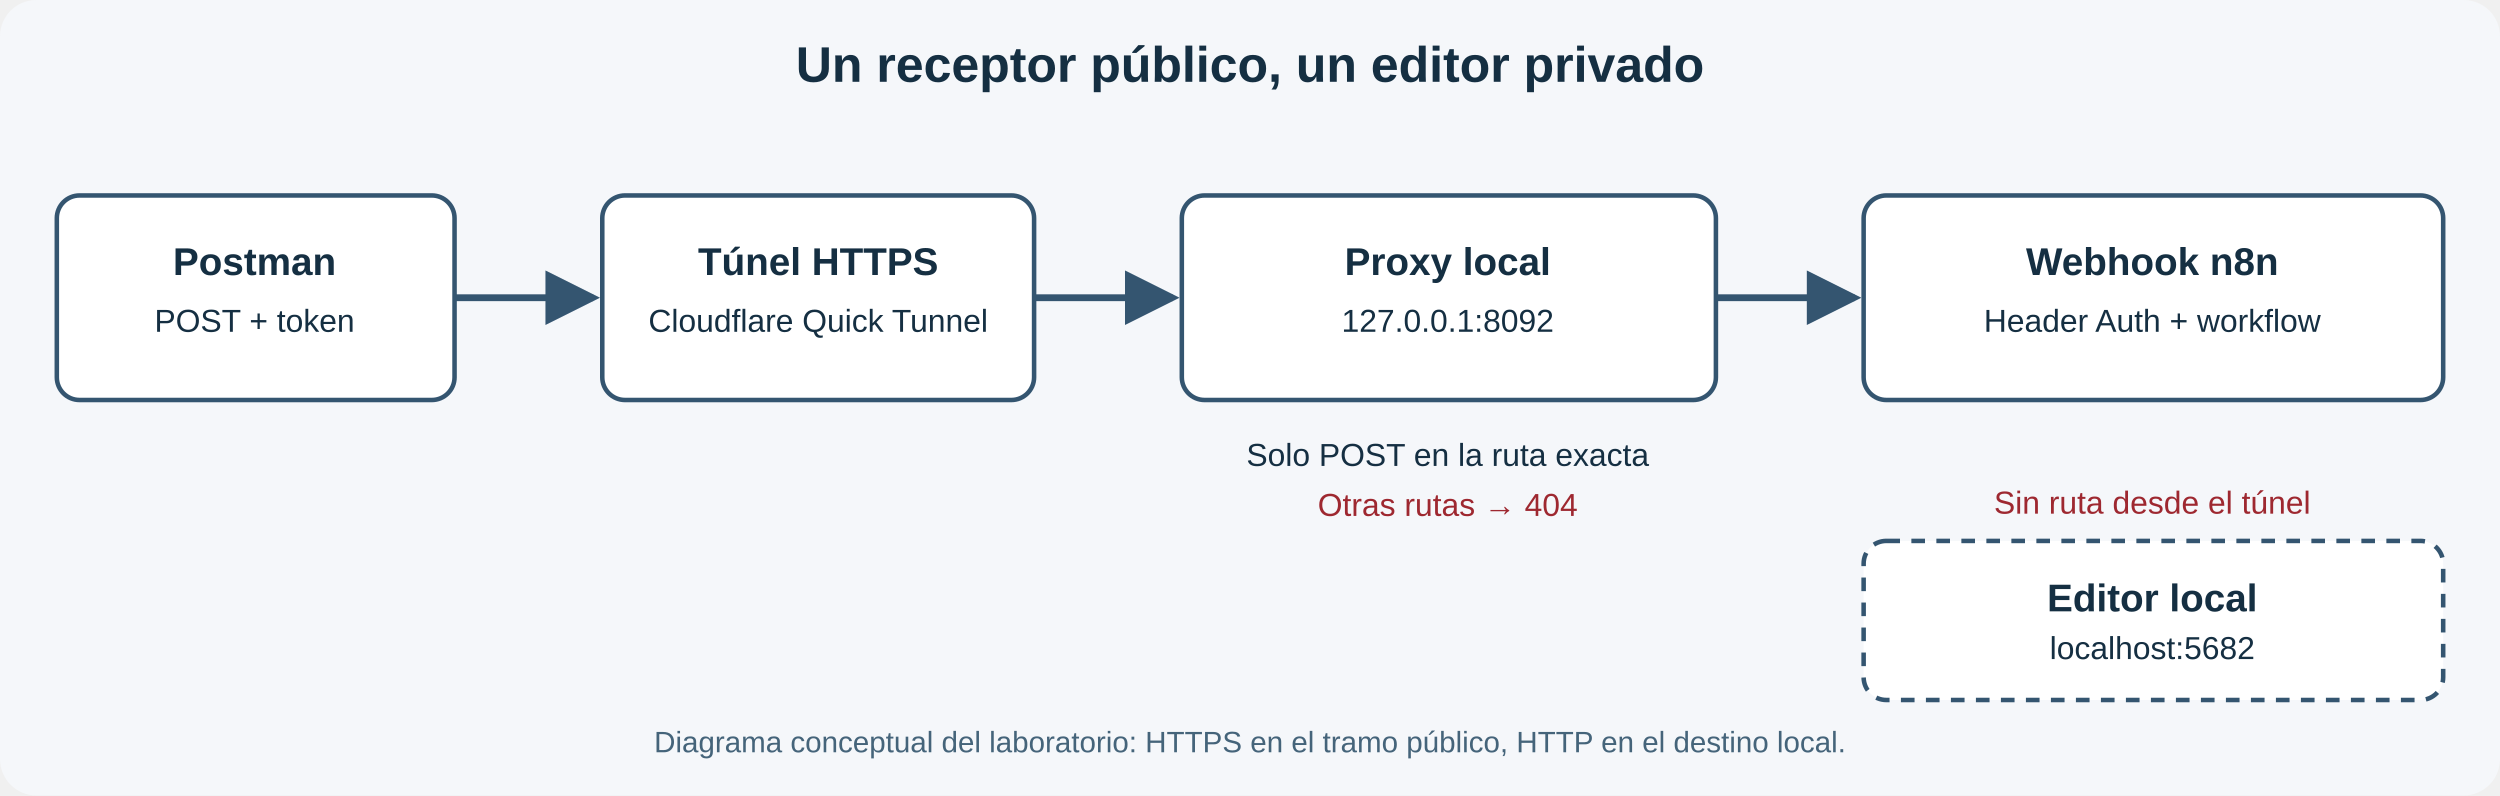
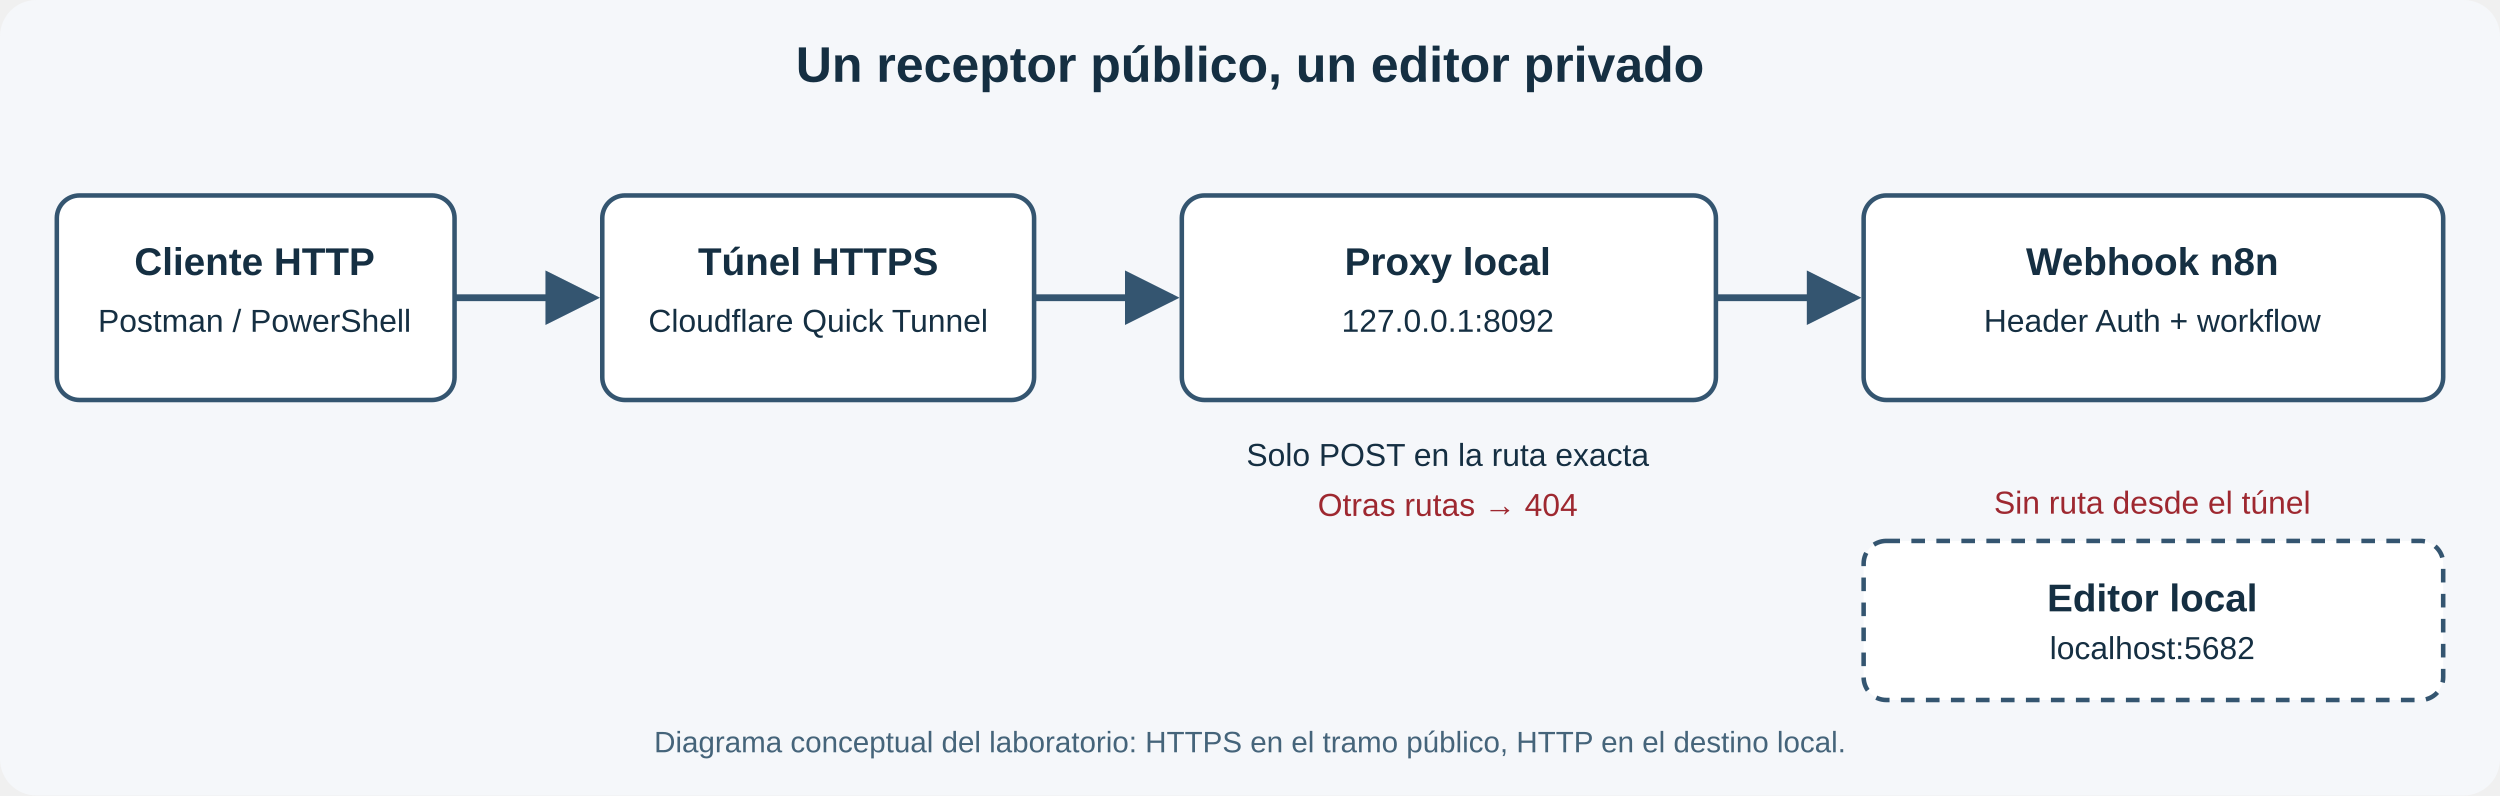
- <svg xmlns="http://www.w3.org/2000/svg" width="1100" height="350" viewBox="0 0 1100 350" role="img" aria-label="Postman por HTTPS llega al túnel, que reenvía al proxy local 8092. Solo el POST autorizado llega al webhook n8n. El editor local no está expuesto.">
+ <svg xmlns="http://www.w3.org/2000/svg" width="1100" height="350" viewBox="0 0 1100 350" role="img" aria-label="Cliente HTTP por HTTPS llega al túnel, que reenvía al proxy local 8092. Solo el POST autorizado llega al webhook n8n. El editor local no está expuesto.">
  <rect width="1100" height="350" rx="16" fill="#f5f7fa" />
  <defs>
    <marker id="a" markerWidth="8" markerHeight="8" refX="7" refY="4" orient="auto">
      <path d="M0 0 L8 4 L0 8Z" fill="#345570" />
    </marker>
  </defs>
  <g font-family="Arial,sans-serif" text-anchor="middle" fill="#152f42">
    <text x="550" y="36" font-size="22" font-weight="bold">Un receptor público, un editor privado</text>
    <g fill="#fff" stroke="#345570" stroke-width="2">
      <rect x="25" y="86" width="175" height="90" rx="10" />
      <rect x="265" y="86" width="190" height="90" rx="10" />
      <rect x="520" y="86" width="235" height="90" rx="10" />
      <rect x="820" y="86" width="255" height="90" rx="10" />
      <rect x="820" y="238" width="255" height="70" rx="10" stroke-dasharray="6 5" />
    </g>
    <g font-size="17" font-weight="bold">
-       <text x="112" y="121">Postman</text>
+       <text x="112" y="121">Cliente HTTP</text>
      <text x="360" y="121">Túnel HTTPS</text>
      <text x="637" y="121">Proxy local</text>
      <text x="947" y="121">Webhook n8n</text>
      <text x="947" y="269">Editor local</text>
    </g>
    <g font-size="14">
-       <text x="112" y="146">POST + token</text>
+       <text x="112" y="146">Postman / PowerShell</text>
      <text x="360" y="146">Cloudflare Quick Tunnel</text>
      <text x="637" y="146">127.0.0.1:8092</text>
      <text x="947" y="146">Header Auth + workflow</text>
      <text x="947" y="290">localhost:5682</text>
    </g>
    <g stroke="#345570" stroke-width="3" marker-end="url(#a)">
      <path d="M200 131H261" />
      <path d="M455 131H516" />
      <path d="M755 131H816" />
    </g>
    <text x="637" y="205" font-size="14">Solo POST en la ruta exacta</text>
    <text x="637" y="227" font-size="14" fill="#9e2830">Otras rutas → 404</text>
    <text x="947" y="226" font-size="14" fill="#9e2830">Sin ruta desde el túnel</text>
    <text x="550" y="331" font-size="13" fill="#45647a">Diagrama conceptual del laboratorio: HTTPS en el tramo público, HTTP en el destino local.</text>
  </g>
</svg>
